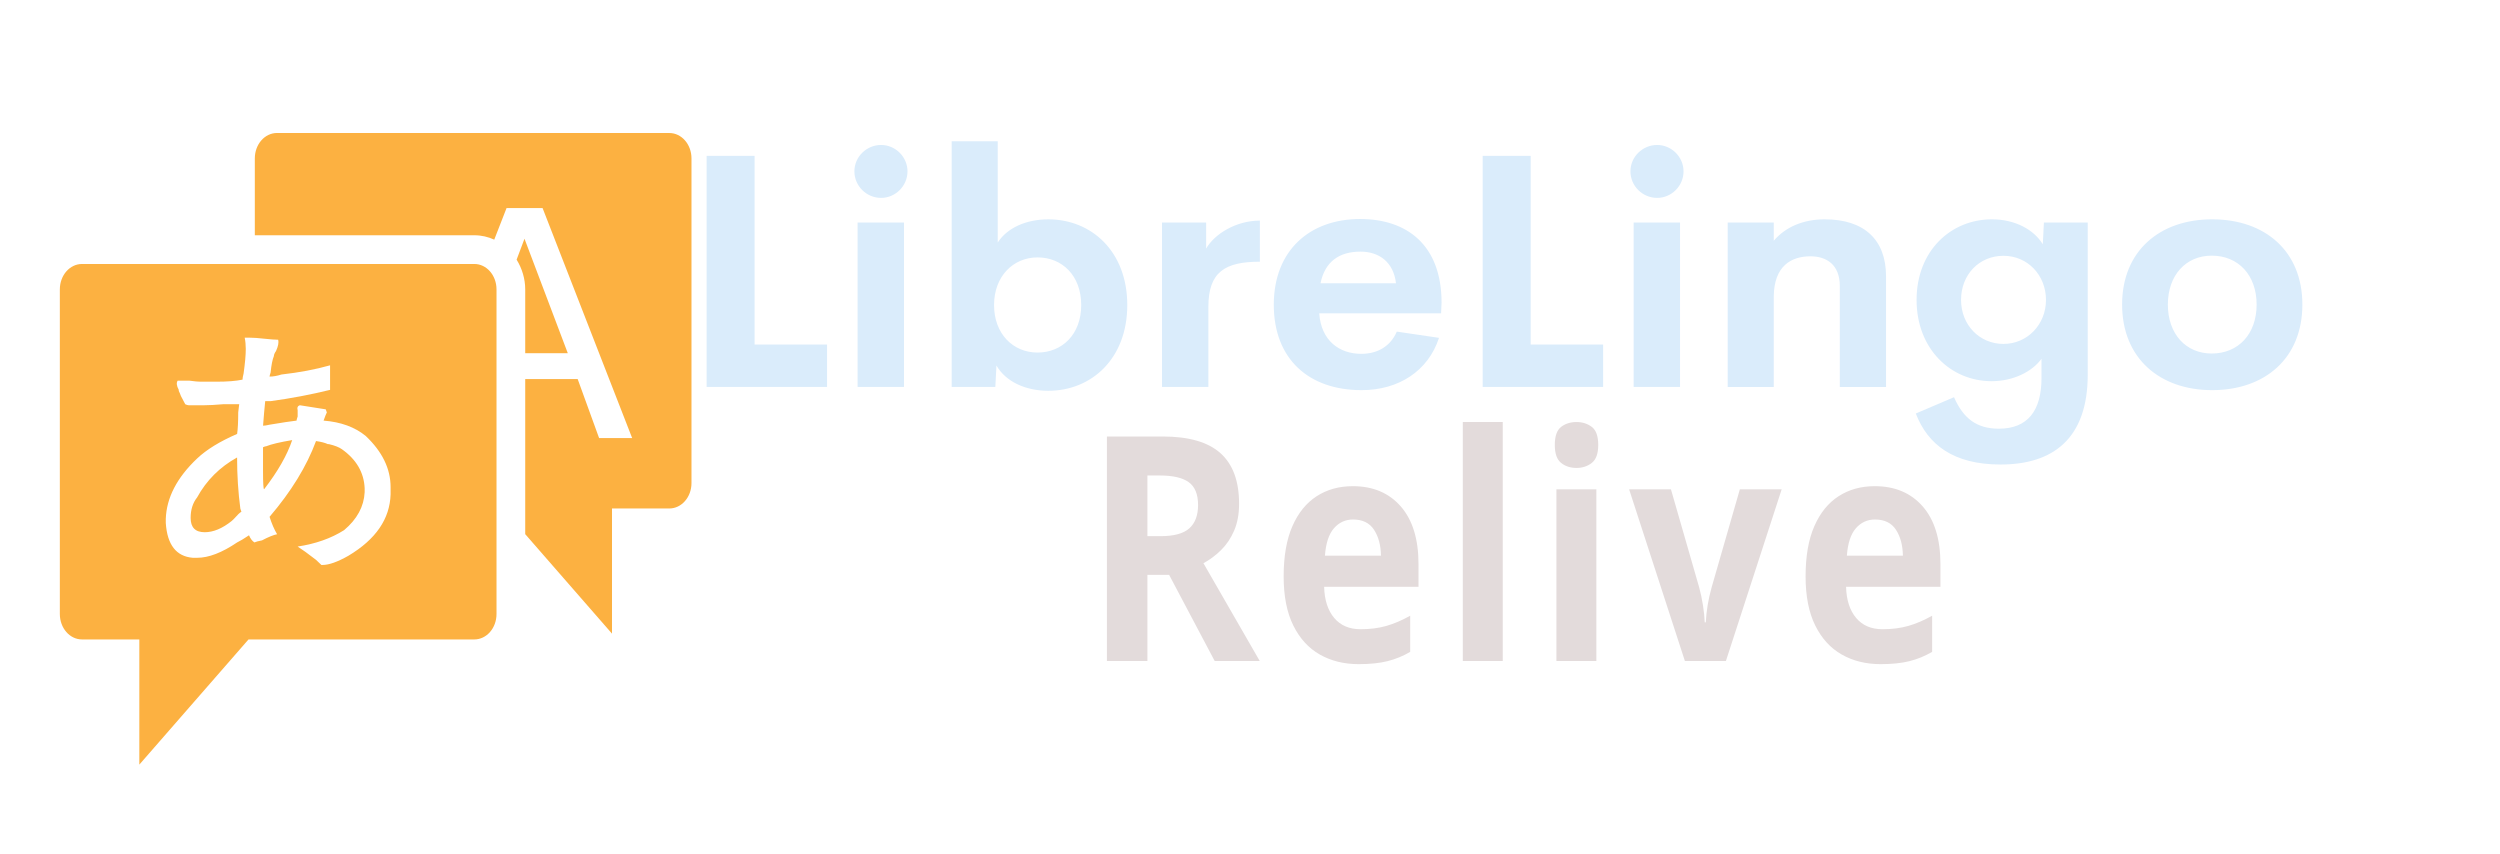
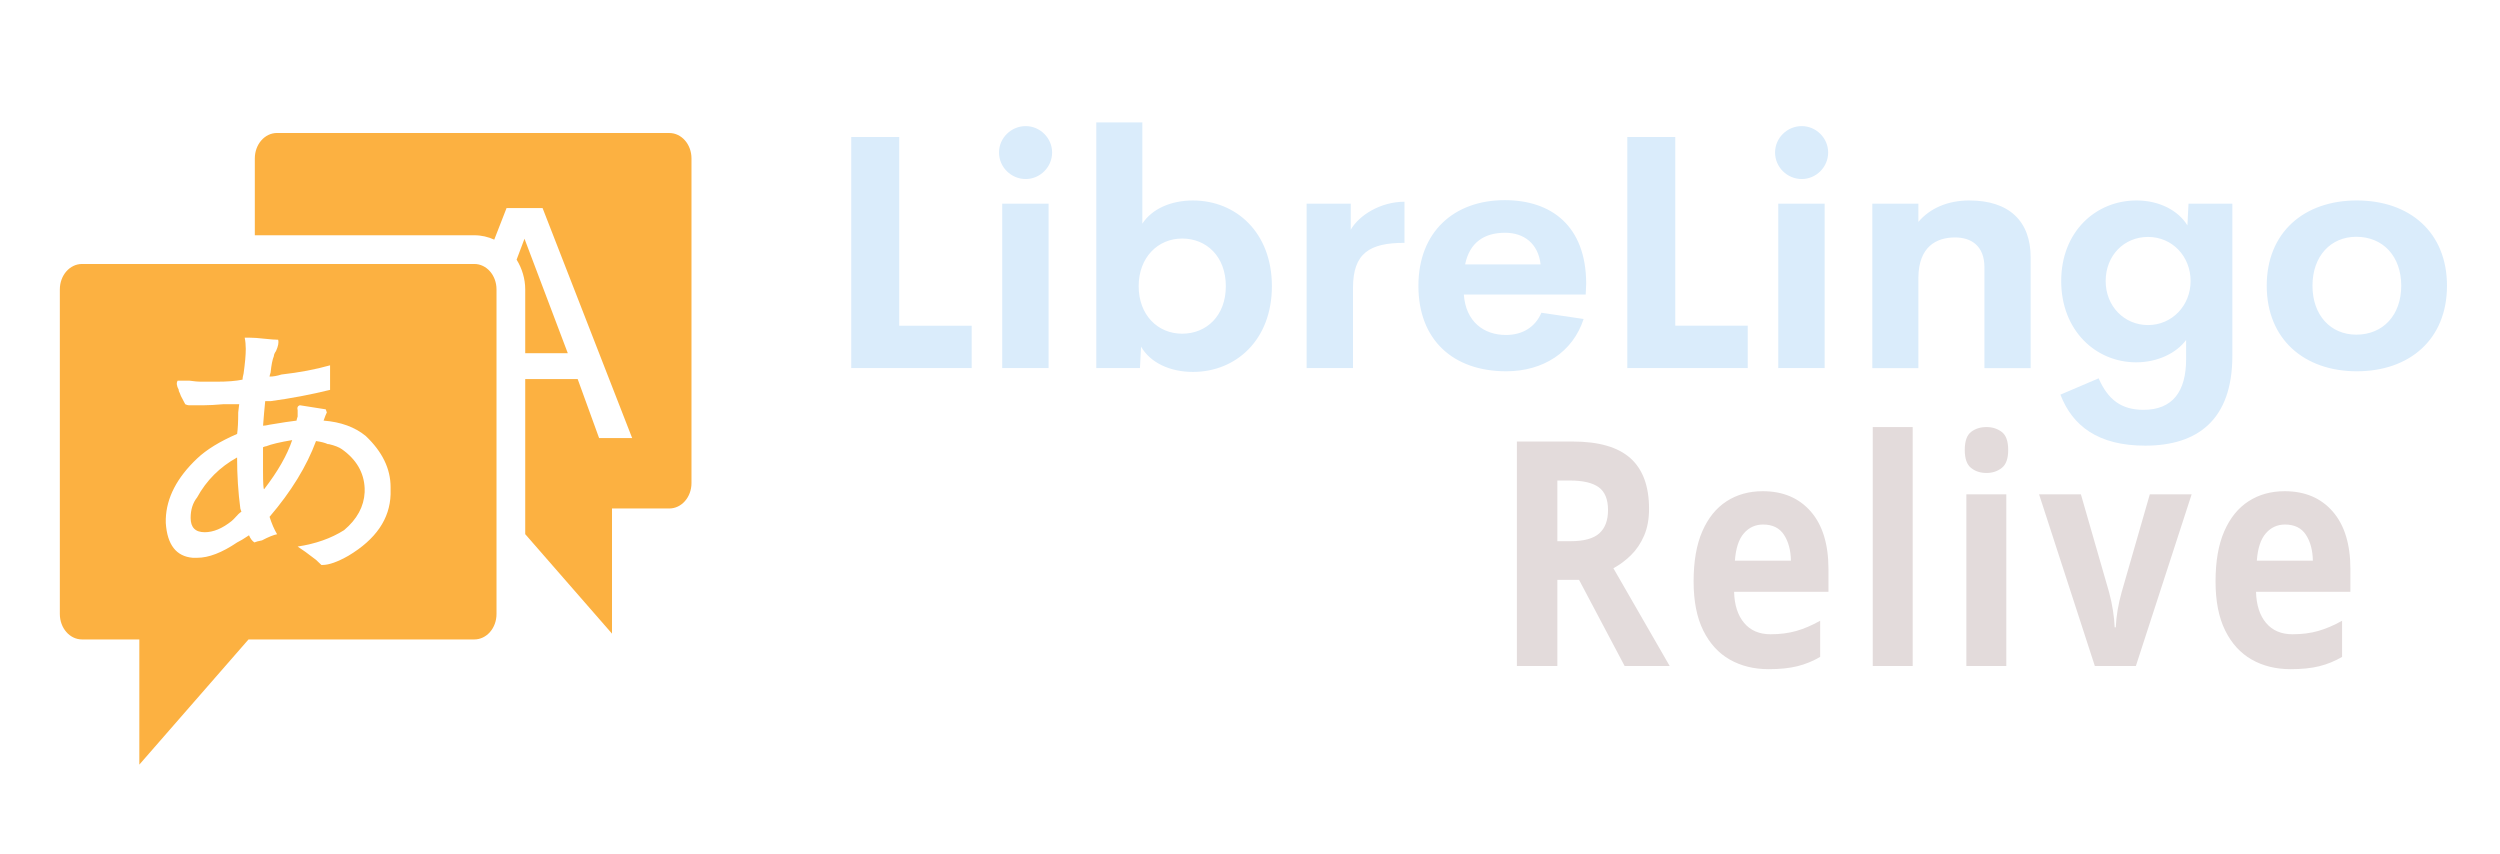
<svg xmlns="http://www.w3.org/2000/svg" width="3168.539" height="1081.962" version="1.1" id="svg3">
  <defs id="defs3" />
  <g transform="scale(8.426966) translate(10, 10)" id="g3">
    <g id="SvgjsG1914" fill="#fcb141" featureKey="yUUXwC-0">
      <path fill="#fcb141" stroke-width="1.571" d="m17.129 2c-0.857 0-1.547 0.791-1.547 1.773v5.352h15.289c0.504 0 0.97 0.114 1.389 0.305l0.857-2.199h2.51l6.24 16.021h-2.303l-1.492-4.109h-3.654v10.803l6.045 6.93v-8.719h3.99c0.857 0 1.547-0.791 1.547-1.773v-22.609c0-0.982-0.69-1.773-1.547-1.773zm17.238 7.367-0.549 1.457c0.382 0.616 0.6 1.339 0.6 2.074v4.441h2.965z" transform="matrix(2.159091,0,0,2.159091,-5.318182,5.681818)" id="path1" />
      <path fill="#fcb141" stroke-width="1.571" d="m3.547 11.125c-0.857 0-1.547 0.791-1.547 1.773v22.609c0 0.982 0.69 1.773 1.547 1.773h3.99v8.719l7.605-8.719h15.729c0.857 0 1.547-0.791 1.547-1.773v-22.609c0-0.982-0.69-1.773-1.547-1.773zm11.328 5.135h0.377c0.251 0 0.577 0.023 0.979 0.07 0.452 0.048 0.778 0.072 0.979 0.072 0.05 0.19 1.88e-4 0.452-0.15 0.785-0.1 0.143-0.15 0.26-0.15 0.355-0.1 0.238-0.176 0.618-0.227 1.141-0.05 0.143-0.074 0.24-0.074 0.287 0.251 0 0.527-0.049 0.828-0.145 1.255-0.143 2.383-0.355 3.387-0.641v1.711c-1.355 0.333-2.735 0.595-4.141 0.785h-0.377c-0.05 0.475-0.1 1.045-0.15 1.711 0.1 0 0.252-0.023 0.453-0.07 0.853-0.143 1.479-0.238 1.881-0.285 0-0.048 0.026-0.143 0.076-0.285v-0.428c-0.05-0.19-1.87e-4 -0.31 0.15-0.357l1.807 0.285 0.076 0.215c-0.05 0.095-0.126 0.285-0.227 0.57 1.205 0.095 2.183 0.452 2.936 1.07 1.154 1.094 1.732 2.281 1.732 3.564v0.5c-0.05 1.712-1.028 3.138-2.936 4.279-0.753 0.428-1.357 0.643-1.809 0.643h-0.074l-0.377-0.357c-0.552-0.428-0.978-0.736-1.279-0.926 1.255-0.19 2.333-0.572 3.236-1.143 0.903-0.761 1.381-1.64 1.432-2.639v-0.285c-0.05-1.094-0.578-1.998-1.582-2.711-0.201-0.143-0.501-0.26-0.902-0.355h-0.076c-0.201-0.095-0.477-0.167-0.828-0.215-0.652 1.759-1.731 3.518-3.236 5.277 0.151 0.475 0.325 0.88 0.525 1.213-0.251 0.048-0.601 0.19-1.053 0.428-0.251 0.048-0.427 0.095-0.527 0.143-0.151-0.095-0.277-0.26-0.377-0.498-0.351 0.238-0.627 0.403-0.828 0.498-1.054 0.713-1.982 1.07-2.785 1.07h-0.301c-1.154-0.095-1.782-0.902-1.883-2.424v-0.285c0.05-1.474 0.778-2.878 2.184-4.209 0.652-0.618 1.581-1.188 2.785-1.711 0.05-0.333 0.076-0.832 0.076-1.498 0.05-0.428 0.074-0.618 0.074-0.57h-1.129c-0.552 0.048-0.978 0.07-1.279 0.07h-1.129c-0.05 0-0.126-0.023-0.227-0.07l-0.301-0.572c-0.05-0.143-0.1-0.26-0.15-0.355v-0.072c-0.151-0.285-0.177-0.498-0.076-0.641h0.828c0.351 0.048 0.603 0.07 0.754 0.07h1.129c0.753 0 1.355-0.047 1.807-0.143 0-0.095 0.024-0.238 0.074-0.428 0.1-0.713 0.152-1.283 0.152-1.711 0-0.285-0.026-0.547-0.076-0.785zm3.312 7.133c-0.853 0.143-1.455 0.285-1.807 0.428-0.05 1e-6 -0.126 0.023-0.227 0.07v1.641c0 0.856 0.026 1.285 0.076 1.285 0.954-1.236 1.606-2.378 1.957-3.424zm-3.84 1.211c-1.205 0.666-2.133 1.594-2.785 2.783-0.301 0.38-0.451 0.855-0.451 1.426 0 0.666 0.326 0.998 0.979 0.998 0.602 0 1.228-0.26 1.881-0.783 0.05-0.048 0.102-0.095 0.152-0.143 0.251-0.285 0.425-0.452 0.525-0.5l-0.074-0.215c-0.151-1.141-0.227-2.33-0.227-3.566z" transform="matrix(2.159091,0,0,2.159091,-5.318182,5.681818)" id="path2" />
    </g>
-     <g id="SvgjsG1915" fill="#daecfb" featureKey="edi7fj-0" transform="translate(-18.72434,-21.7505)">
+     <g id="SvgjsG1915" fill="#daecfb" featureKey="edi7fj-0" transform="translate(3.026156,-24.58752)">
      <path d="M 4.756,17.412 H 9.18 V 20 H 1.826 V 5.889 H 4.756 V 17.412 Z M 12.48,8.457 c -0.889,0 -1.631,-0.723 -1.631,-1.621 0,-0.889 0.742,-1.611 1.631,-1.611 0.869,0 1.611,0.723 1.611,1.611 0,0.898 -0.742,1.621 -1.611,1.621 z M 11.045,20 V 9.961 h 2.832 V 20 Z M 22.686,9.766 c 2.637,0 4.824,1.953 4.824,5.234 0,3.281 -2.188,5.234 -4.824,5.234 -1.387,0 -2.598,-0.557 -3.164,-1.543 l -0.068,1.309 h -2.666 v -15 h 2.812 v 6.182 c 0.586,-0.908 1.758,-1.416 3.086,-1.416 z m -0.654,8.134 c 1.494,0 2.666,-1.103 2.666,-2.9 0,-1.807 -1.172,-2.91 -2.666,-2.91 -1.484,0 -2.656,1.152 -2.656,2.91 0,1.758 1.162,2.9 2.656,2.9 z m 10.293,-6.348 c 0.508,-0.889 1.826,-1.709 3.281,-1.709 v 2.51 c -2.129,0 -3.144,0.625 -3.144,2.754 V 20 h -2.832 V 9.961 h 2.695 v 1.592 z m 14.375,3.281 -0.029,0.674 h -7.441 c 0.117,1.67 1.23,2.471 2.568,2.471 1.006,0 1.787,-0.469 2.168,-1.357 l 2.578,0.381 c -0.664,2.031 -2.471,3.193 -4.727,3.193 -3.242,0 -5.361,-1.914 -5.361,-5.215 0,-3.301 2.178,-5.234 5.273,-5.234 2.842,0 4.961,1.572 4.971,5.088 z m -4.951,-3.096 c -1.279,0 -2.168,0.596 -2.441,1.934 h 4.609 c -0.146,-1.279 -1.016,-1.934 -2.168,-1.934 z m 10.391,5.674 h 4.424 V 20 h -7.354 V 5.889 h 2.93 V 17.412 Z M 59.863,8.457 c -0.889,0 -1.631,-0.723 -1.631,-1.621 0,-0.889 0.742,-1.611 1.631,-1.611 0.869,0 1.611,0.723 1.611,1.611 0,0.898 -0.742,1.621 -1.611,1.621 z M 58.428,20 V 9.961 h 2.832 V 20 Z M 70.098,9.766 c 2.412,0 3.74,1.25 3.74,3.477 v 6.758 h -2.822 v -6.152 c 0,-1.338 -0.83,-1.826 -1.797,-1.826 -1.162,0 -2.217,0.586 -2.236,2.441 v 5.537 h -2.812 V 9.961 h 2.812 v 1.113 c 0.703,-0.83 1.787,-1.309 3.115,-1.309 z m 13.379,0.195 h 2.676 v 9.287 c 0,3.906 -2.119,5.488 -5.322,5.488 -2.881,0 -4.443,-1.211 -5.176,-3.115 l 2.334,-0.996 c 0.566,1.299 1.387,1.924 2.734,1.924 1.777,0 2.607,-1.113 2.607,-3.096 v -1.172 c -0.586,0.801 -1.738,1.367 -3.047,1.367 -2.49,0 -4.58,-1.963 -4.58,-4.961 0,-3.008 2.1,-4.922 4.6,-4.922 1.406,0 2.559,0.625 3.106,1.523 z m -2.471,7.412 c 1.465,0 2.598,-1.191 2.598,-2.686 0,-1.504 -1.113,-2.695 -2.598,-2.695 -1.475,0 -2.588,1.143 -2.588,2.695 0,1.533 1.133,2.686 2.588,2.686 z m 12.744,2.822 c -3.193,0 -5.498,-1.943 -5.498,-5.225 0,-3.262 2.285,-5.205 5.498,-5.205 3.232,0 5.508,1.943 5.508,5.205 0,3.281 -2.285,5.225 -5.508,5.225 z m -0.029,-2.236 c 1.631,0 2.744,-1.191 2.744,-2.988 0,-1.797 -1.113,-2.988 -2.744,-2.988 -1.572,0 -2.676,1.191 -2.676,2.988 0,1.797 1.103,2.988 2.676,2.988 z" transform="matrix(2.463267,0,0,2.463267,110.5016,20.68268)" id="path3" />
    </g>
  </g>
-   <text xml:space="preserve" style="font-weight:bold;font-size:367.99px;font-family:'Droid Sans';-inkscape-font-specification:'Droid Sans Bold';letter-spacing:16.258px;word-spacing:0.11px;writing-mode:lr-tb;direction:ltr;fill:#e3dbdb;stroke-width:0.736" x="1486.164" y="773.59" id="text3" transform="scale(0.9234098,1.082943)">
-     <tspan id="tspan3" x="1486.164" y="773.59" style="stroke-width:0.736">Relive</tspan>
+   <text xml:space="preserve" style="font-weight:bold;font-size:367.99px;font-family:'Droid Sans';-inkscape-font-specification:'Droid Sans Bold';letter-spacing:16.258px;word-spacing:0.11px;writing-mode:lr-tb;direction:ltr;fill:#e3dbdb;stroke-width:0.736" x="2048.849" y="779.477" id="text3" transform="scale(0.9234098,1.082943)">
+     <tspan id="tspan3" x="2048.849" y="779.477" style="stroke-width:0.736">Relive</tspan>
  </text>
</svg>
